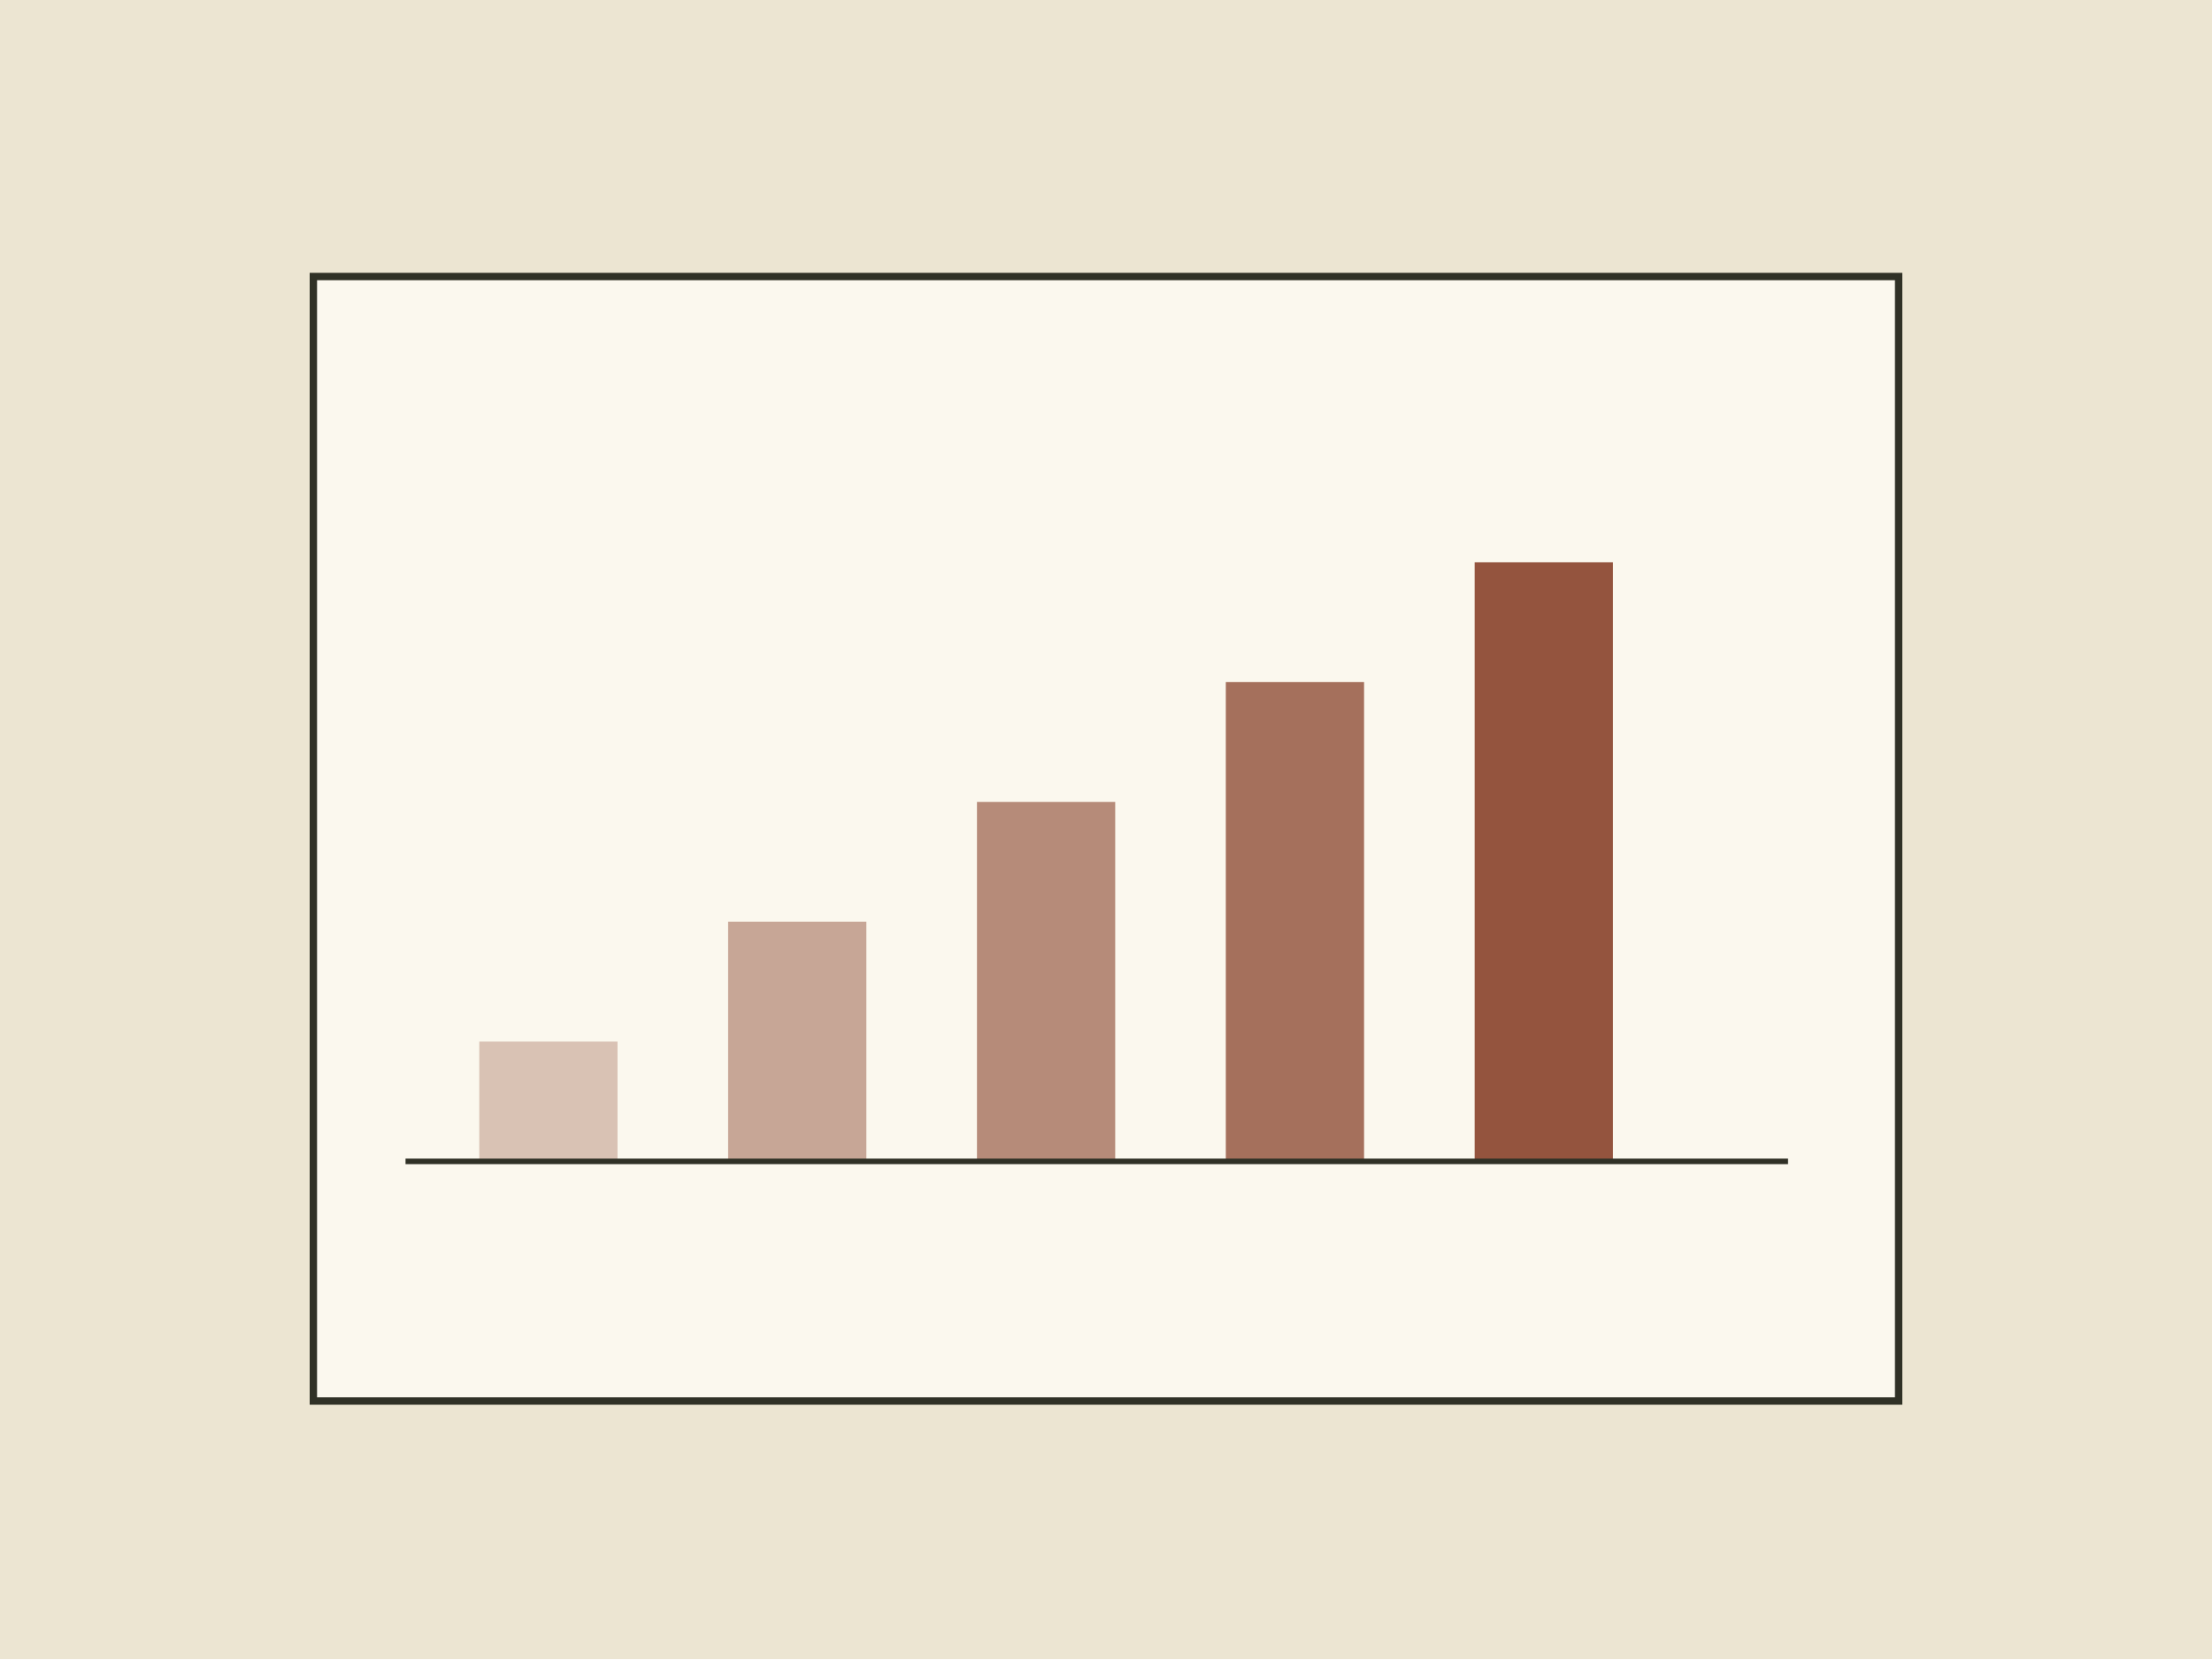
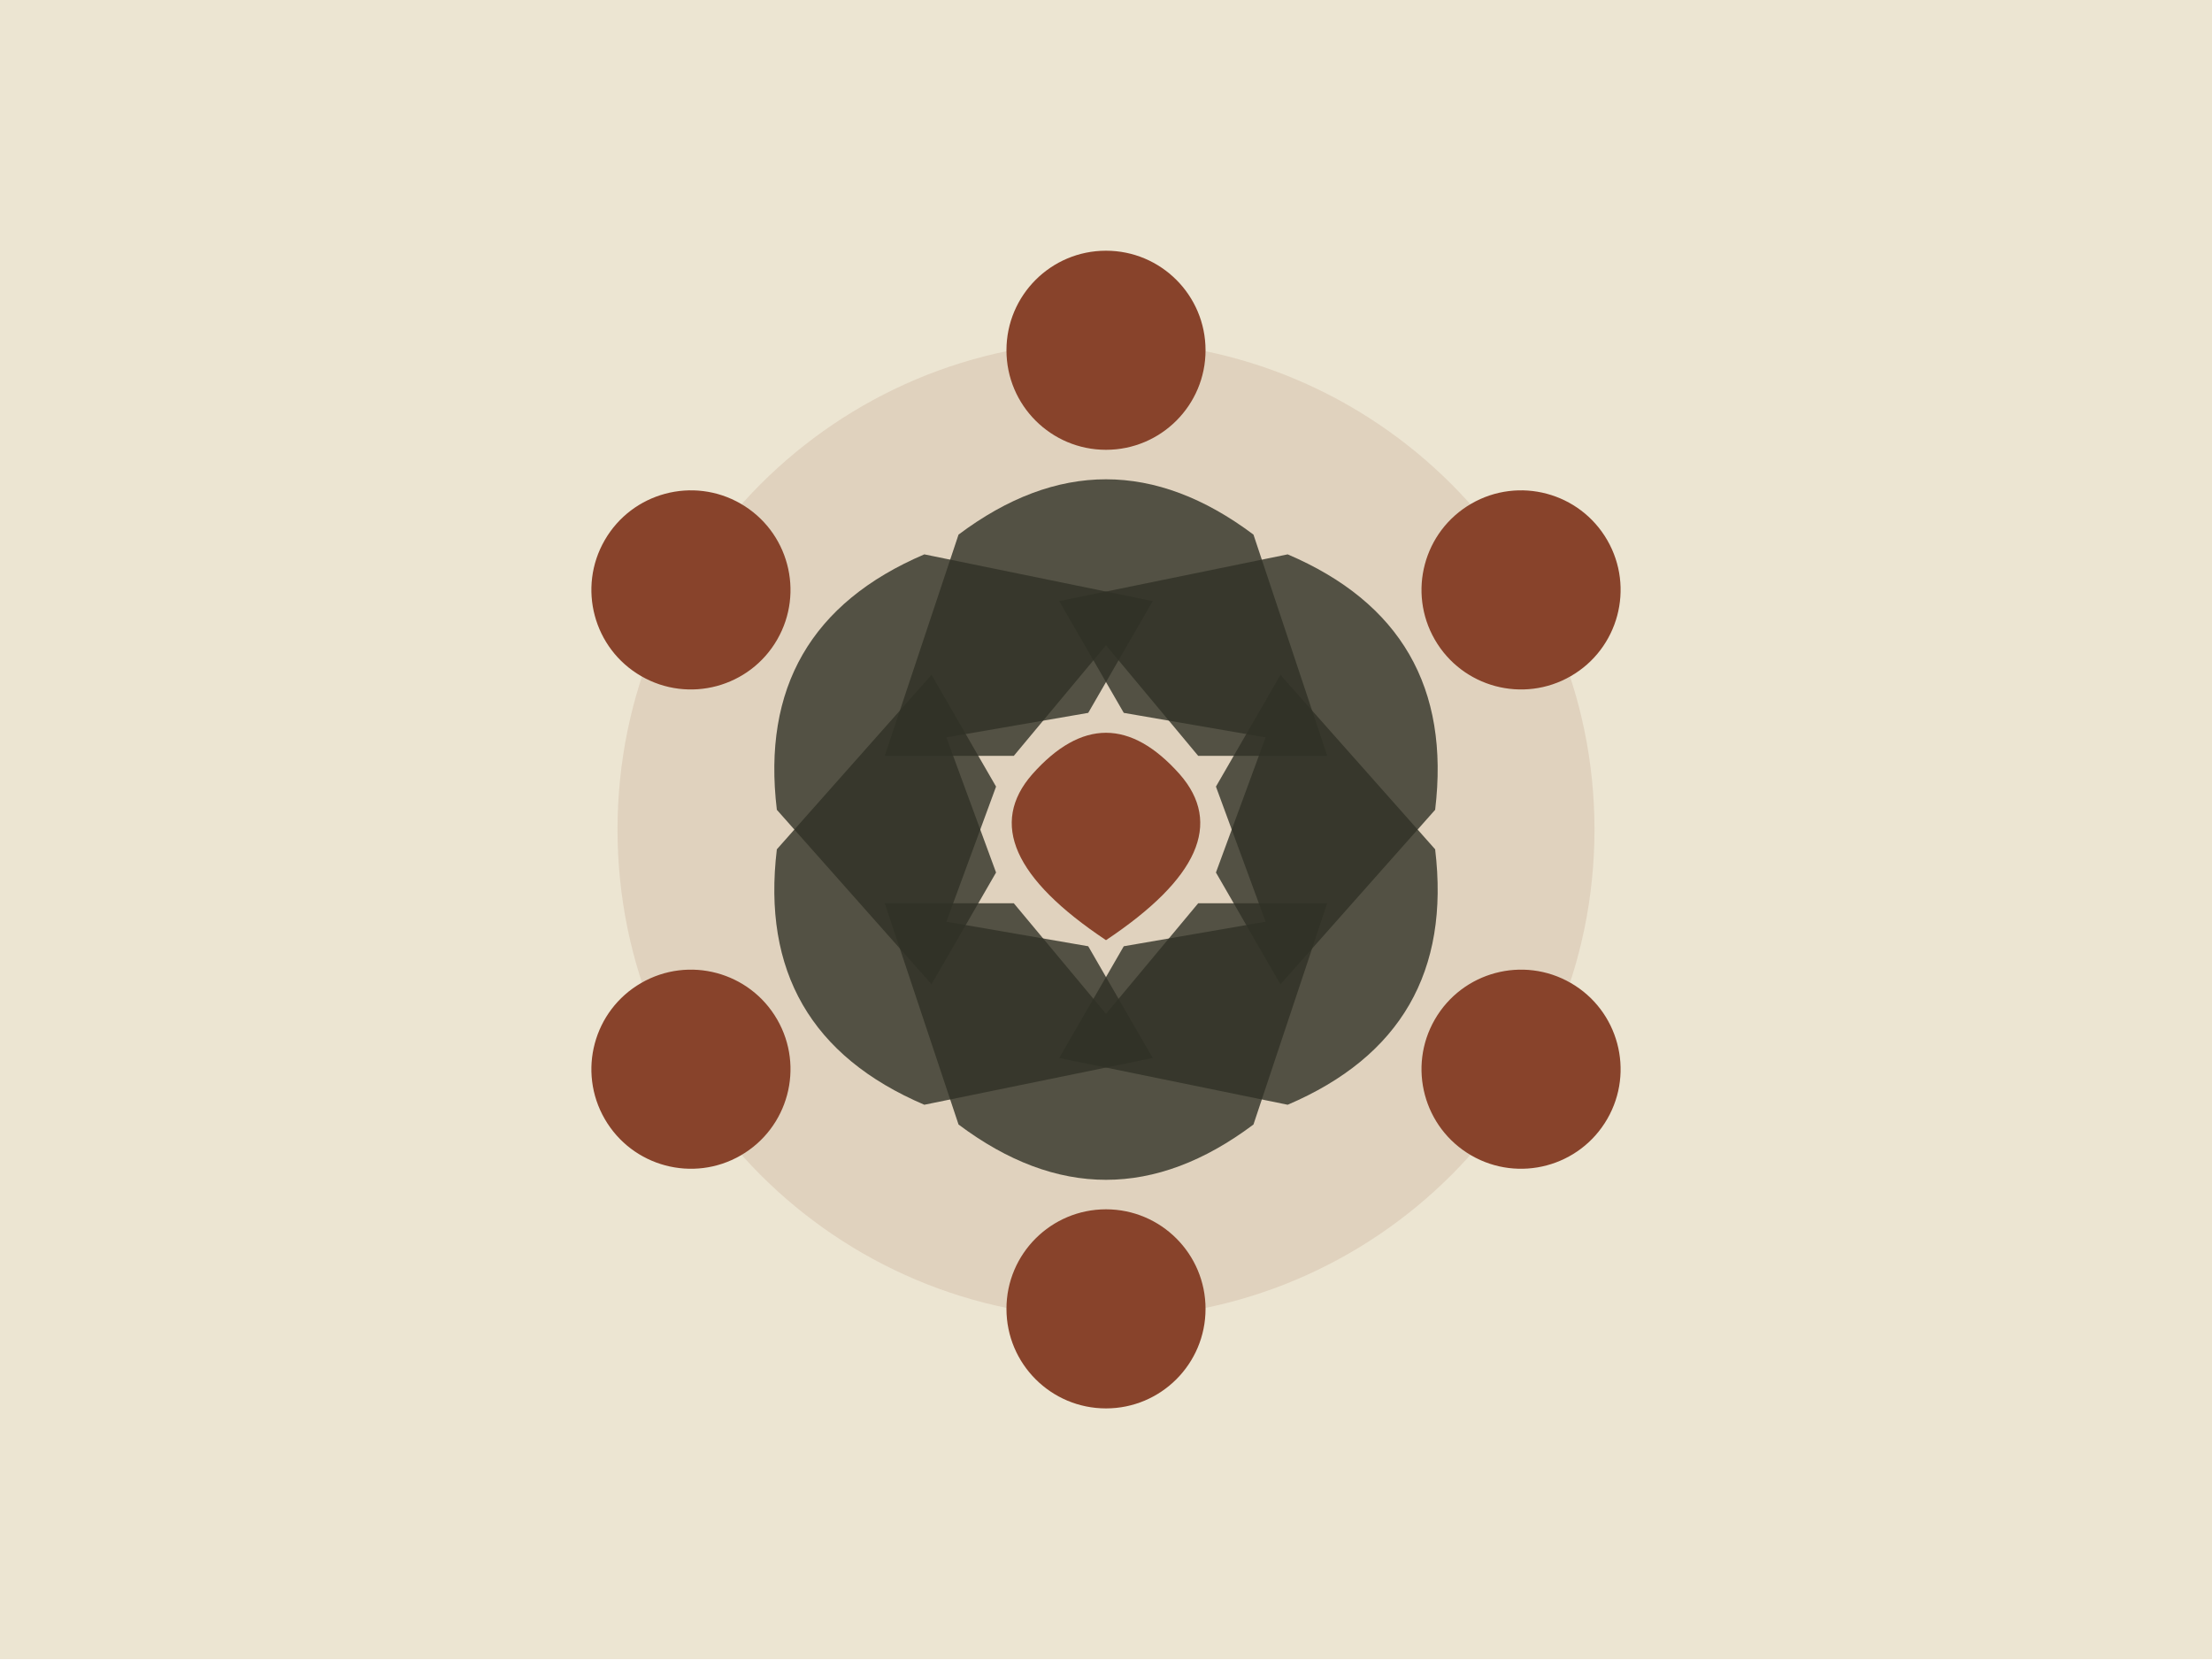
<svg xmlns="http://www.w3.org/2000/svg" width="1200" height="900" viewBox="0 0 1200 900" role="img">
  <rect width="1200" height="900" fill="#ece5d2" />
-   <rect x="170" y="150" width="860" height="610" fill="#fbf8ee" stroke="#303126" stroke-width="4" />
-   <rect x="260" y="565" width="75" height="65" fill="#88432b" opacity="0.3" />
-   <rect x="395" y="500" width="75" height="130" fill="#88432b" opacity="0.45" />
-   <rect x="530" y="435" width="75" height="195" fill="#88432b" opacity="0.6" />
-   <rect x="665" y="370" width="75" height="260" fill="#88432b" opacity="0.75" />
-   <rect x="800" y="305" width="75" height="325" fill="#88432b" opacity="0.9" />
-   <path d="M220 630H970" stroke="#303126" stroke-width="3" />
+   <circle cx="600" cy="450" r="265" fill="#88432b" opacity=".12" />
+   <g transform="rotate(0 600 450)">
+     <circle cx="600" cy="190" r="54" fill="#88432b" />
+     <path d="M520 290Q600 230 680 290L720 410H650L600 350L550 410H480Z" fill="#303126" opacity=".8" />
+   </g>
+   <g transform="rotate(60 600 450)">
+     <circle cx="600" cy="190" r="54" fill="#88432b" />
+     <path d="M520 290Q600 230 680 290L720 410H650L600 350L550 410H480Z" fill="#303126" opacity=".8" />
+   </g>
+   <g transform="rotate(120 600 450)">
+     <circle cx="600" cy="190" r="54" fill="#88432b" />
+     <path d="M520 290Q600 230 680 290L720 410H650L600 350L550 410H480Z" fill="#303126" opacity=".8" />
+   </g>
+   <g transform="rotate(180 600 450)">
+     <circle cx="600" cy="190" r="54" fill="#88432b" />
+     <path d="M520 290Q600 230 680 290L720 410H650L600 350L550 410H480Z" fill="#303126" opacity=".8" />
+   </g>
+   <g transform="rotate(240 600 450)">
+     <circle cx="600" cy="190" r="54" fill="#88432b" />
+     <path d="M520 290Q600 230 680 290L720 410H650L600 350L550 410H480Z" fill="#303126" opacity=".8" />
+   </g>
+   <g transform="rotate(300 600 450)">
+     <circle cx="600" cy="190" r="54" fill="#88432b" />
+     <path d="M520 290Q600 230 680 290L720 410H650L600 350L550 410H480Z" fill="#303126" opacity=".8" />
+   </g>
+   <path d="M560 420Q600 375 640 420Q675 460 600 510Q525 460 560 420Z" fill="#88432b" />
</svg>
